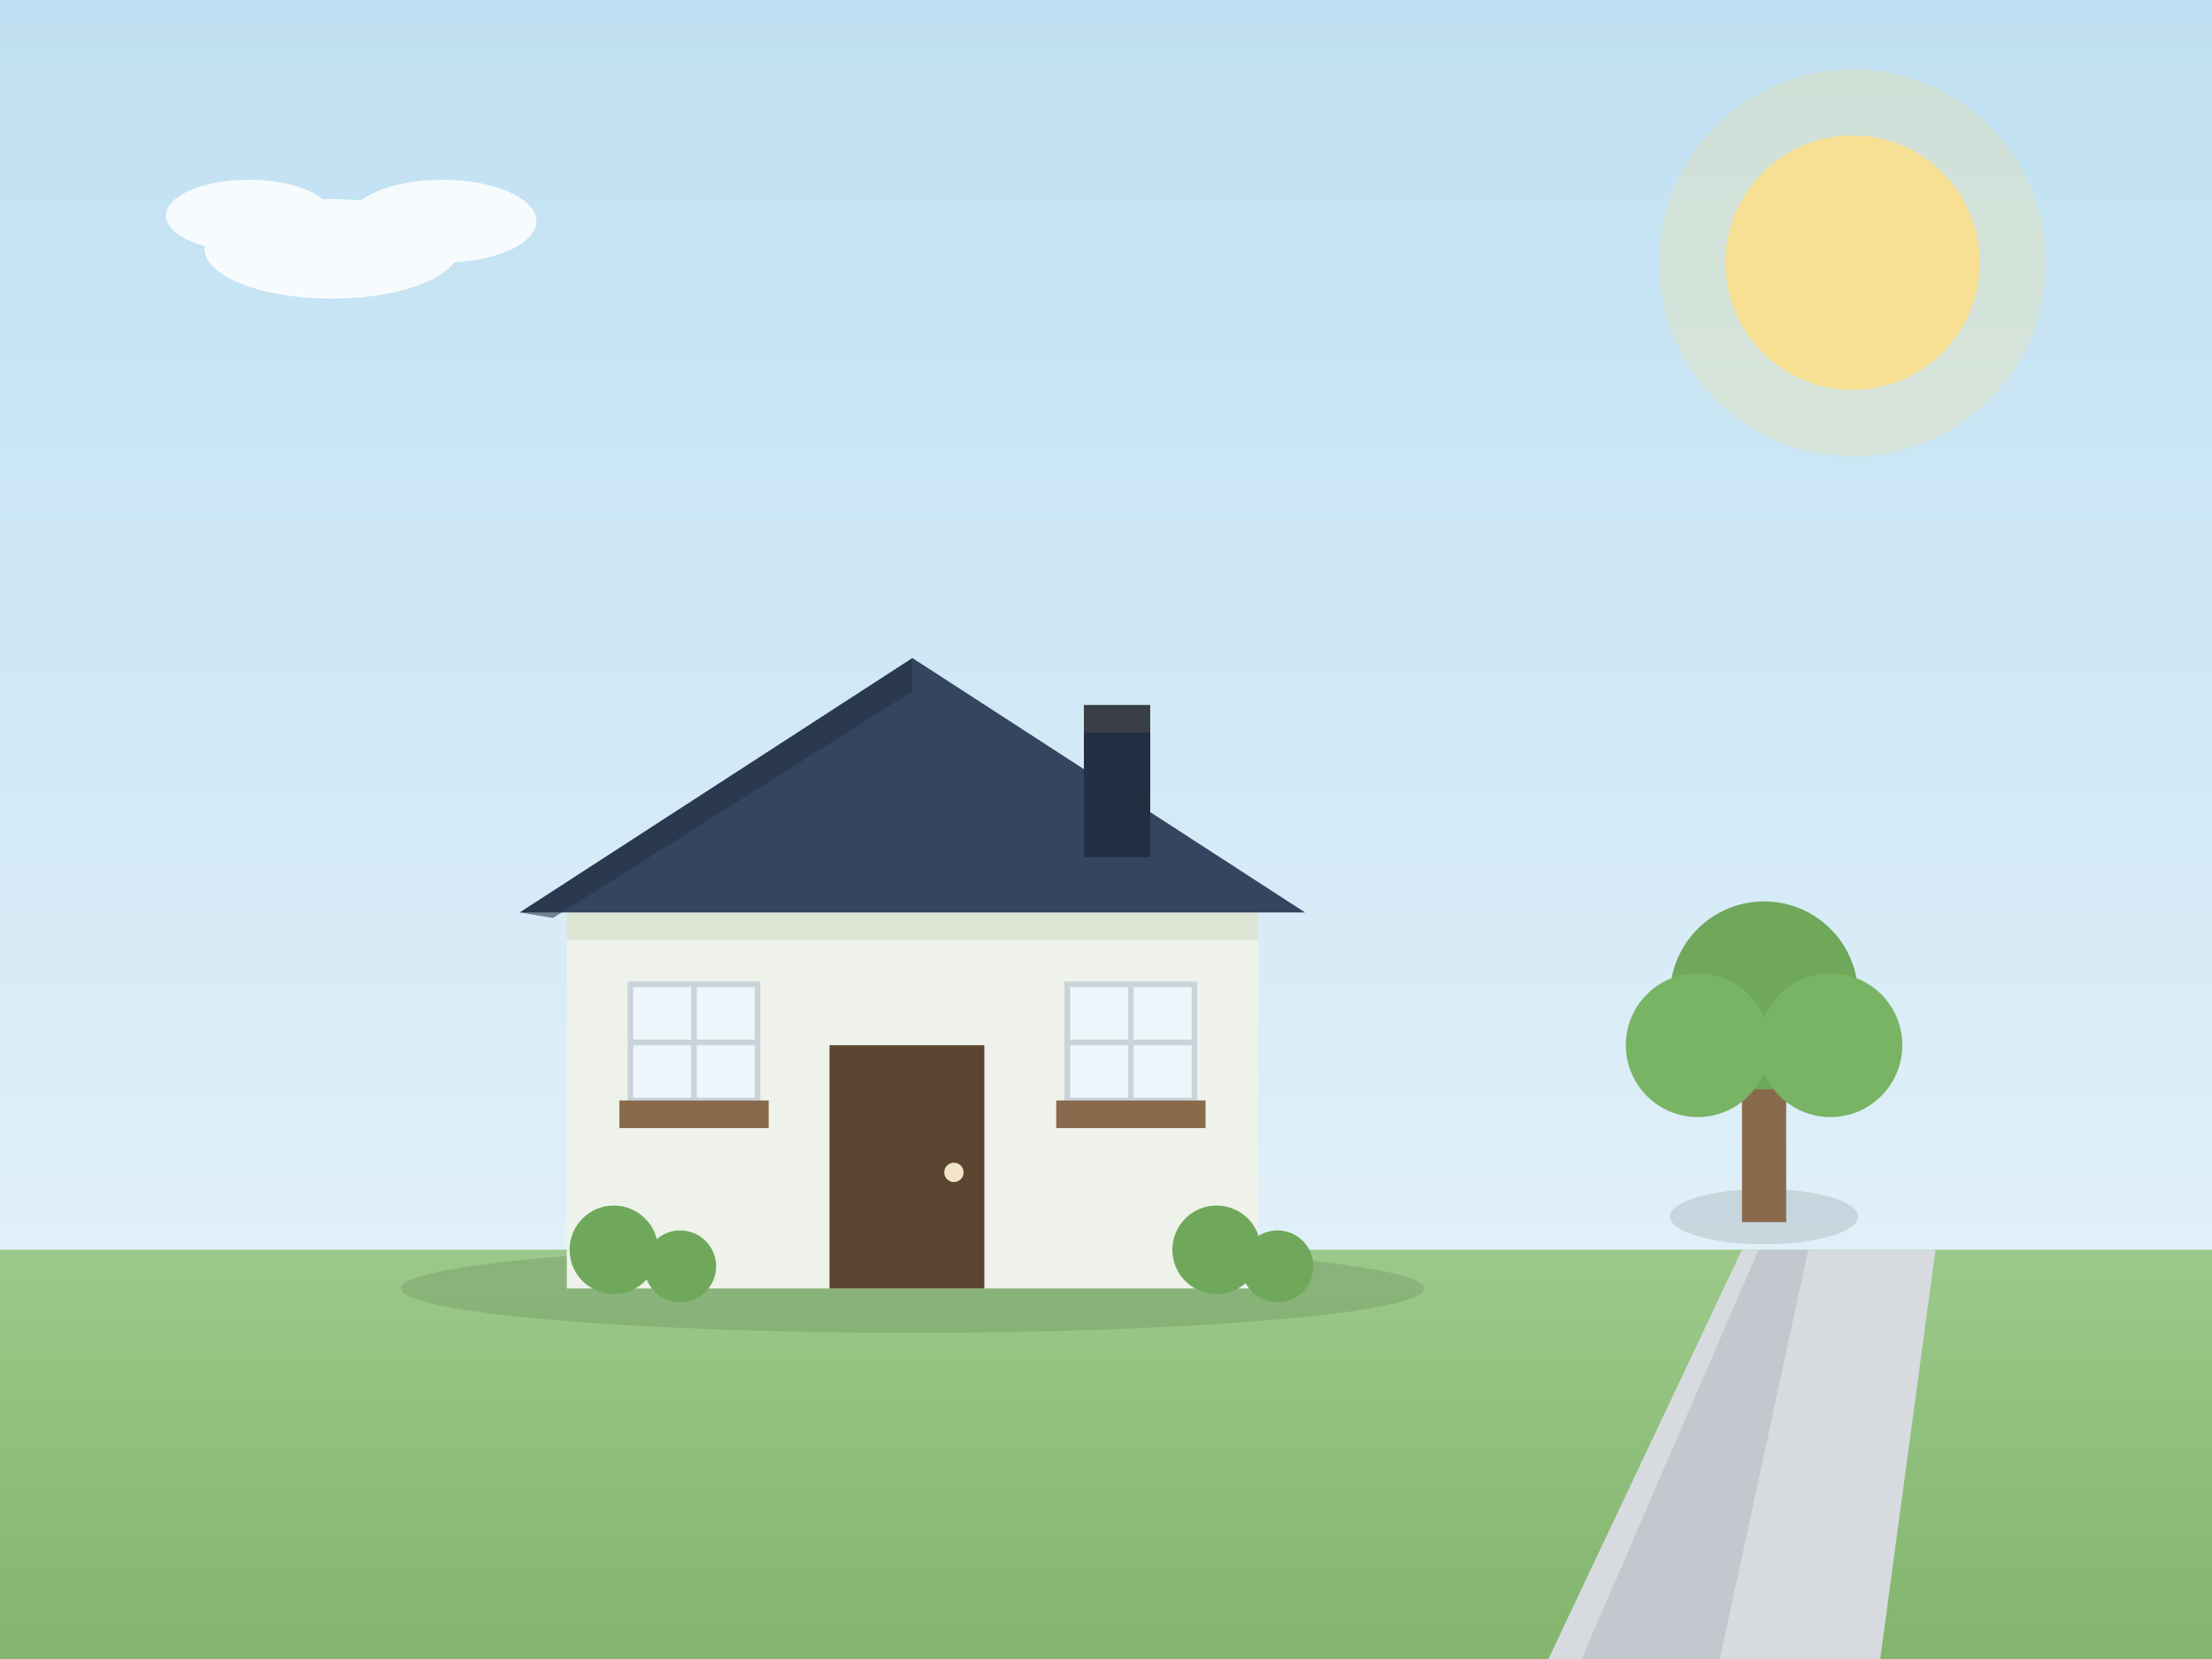
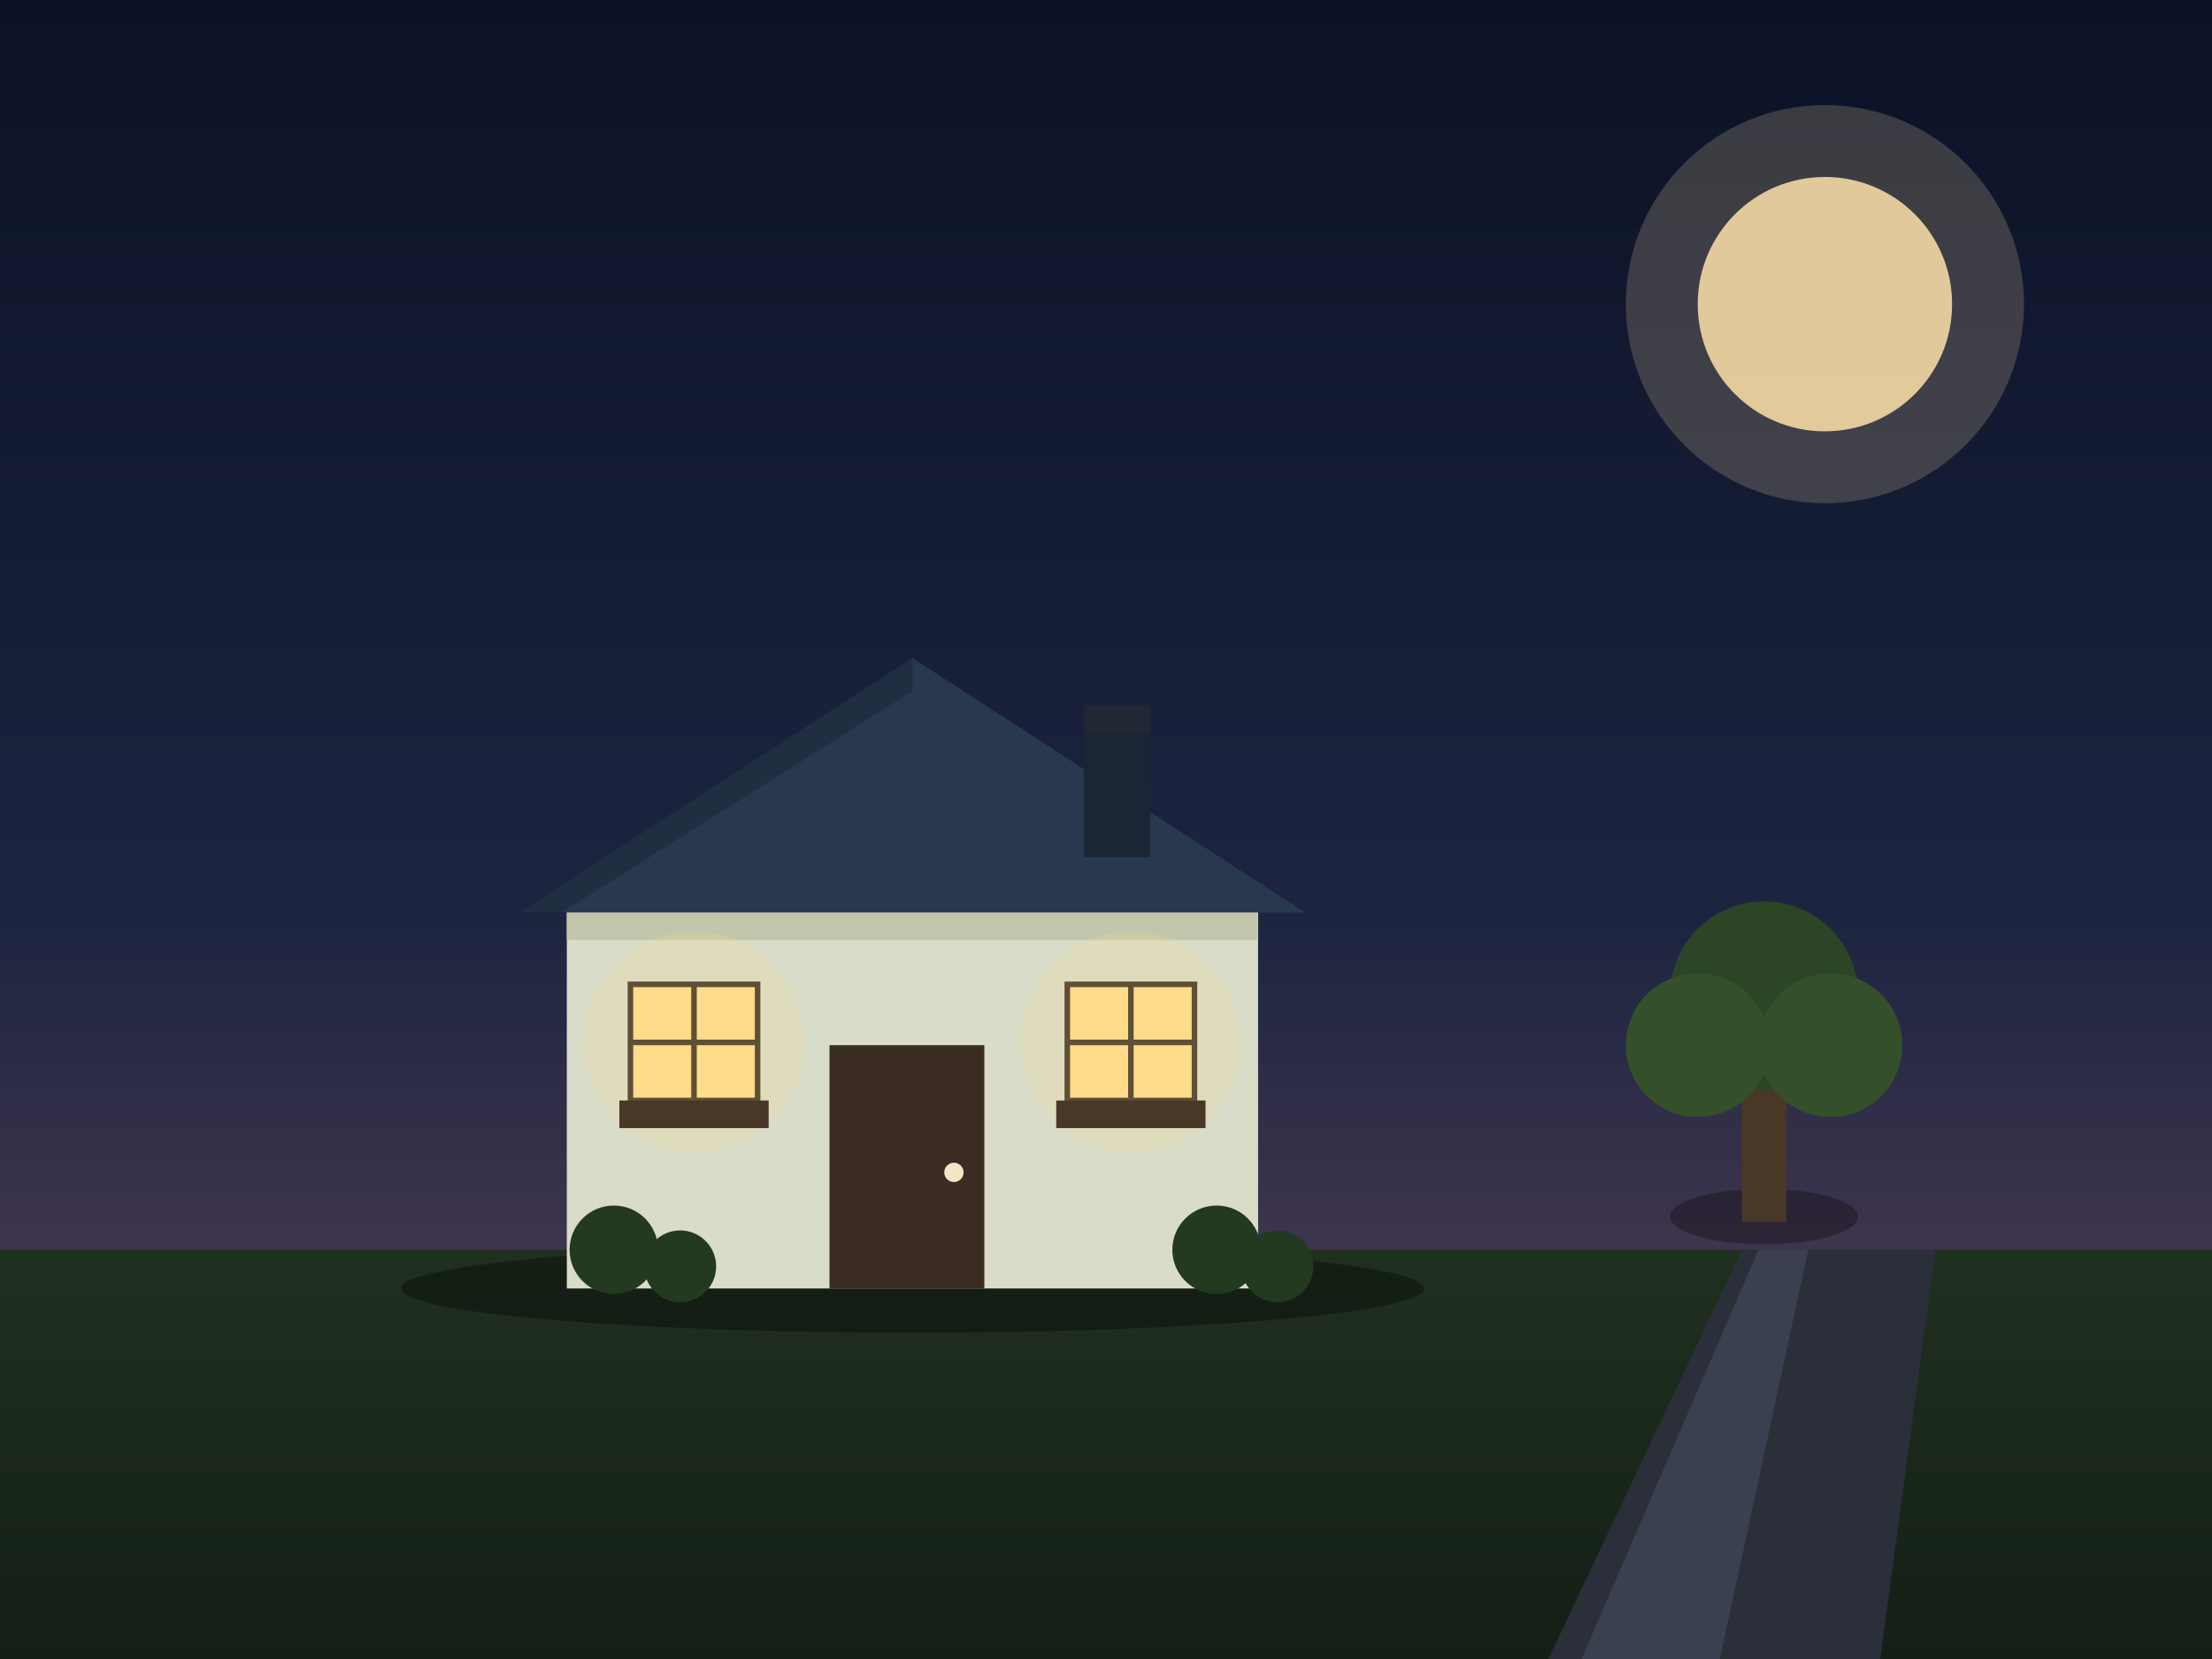
<svg xmlns="http://www.w3.org/2000/svg" viewBox="0 0 800 600" role="img" aria-label="戸建てイメージ（イラスト・プレースホルダー）">
  <defs>
    <linearGradient id="sky" x1="0%" y1="0%" x2="0%" y2="100%">
-       <stop offset="0%" stop-color="#bfe0f2" />
-       <stop offset="100%" stop-color="#eaf5fb" />
+       <stop offset="0%" stop-color="#0b1226" />
+       <stop offset="55%" stop-color="#1c2440" />
+       <stop offset="82%" stop-color="#4a3a52" />
+       <stop offset="100%" stop-color="#caa06b" />
    </linearGradient>
    <linearGradient id="grass" x1="0%" y1="0%" x2="0%" y2="100%">
-       <stop offset="0%" stop-color="#9bc98a" />
-       <stop offset="100%" stop-color="#83b56e" />
+       <stop offset="0%" stop-color="#20301f" />
+       <stop offset="100%" stop-color="#141f16" />
    </linearGradient>
  </defs>
  <rect width="800" height="600" fill="url(#sky)" />
-   <circle cx="670" cy="95" r="46" fill="#fbdf8c" opacity="0.9" />
-   <circle cx="670" cy="95" r="70" fill="#fbdf8c" opacity="0.25" />
-   <g fill="#ffffff" opacity="0.85">
-     <ellipse cx="120" cy="90" rx="46" ry="18" />
-     <ellipse cx="160" cy="80" rx="34" ry="15" />
-     <ellipse cx="90" cy="78" rx="30" ry="13" />
+   <circle cx="660" cy="110" r="46" fill="#f3d9a4" opacity="0.9" />
+   <circle cx="660" cy="110" r="72" fill="#f3d9a4" opacity="0.2" />
+   <rect x="0" y="452" width="800" height="148" fill="url(#grass)" />
+   <path d="M560,600 L630,452 L700,452 L680,600 Z" fill="#2a2f3a" />
+   <path d="M572,600 L636,452 L654,452 L622,600 Z" fill="#3a4050" />
+   <ellipse cx="330" cy="466" rx="185" ry="16" fill="rgba(0,0,0,0.35)" />
+   <g>
+     <ellipse cx="638" cy="440" rx="34" ry="10" fill="rgba(0,0,0,0.3)" />
+     <rect x="630" y="380" width="16" height="62" fill="#4a3826" />
+     <circle cx="638" cy="360" r="34" fill="#2c4526" />
+     <circle cx="614" cy="378" r="26" fill="#33502b" />
+     <circle cx="662" cy="378" r="26" fill="#33502b" />
  </g>
-   <rect x="0" y="452" width="800" height="148" fill="url(#grass)" />
-   <path d="M560,600 L630,452 L700,452 L680,600 Z" fill="#d7dbe0" />
-   <path d="M572,600 L636,452 L654,452 L622,600 Z" fill="#c3c8cf" />
-   <ellipse cx="330" cy="466" rx="185" ry="16" fill="rgba(20,30,20,0.12)" />
+   <rect x="205" y="330" width="250" height="136" fill="#d8dcc9" />
+   <rect x="205" y="330" width="250" height="10" fill="#c2c7ac" />
+   <polygon points="188,330 330,238 472,330" fill="#28394f" />
+   <polygon points="188,330 330,238 330,250 200,332" fill="#1a2536" opacity="0.55" />
+   <rect x="392" y="255" width="24" height="55" fill="#1a2536" />
+   <rect x="392" y="255" width="24" height="10" fill="#232733" />
+   <rect x="300" y="378" width="56" height="88" fill="#3a2c22" />
+   <circle cx="345" cy="424" r="3.5" fill="#f3e6c8" />
  <g>
-     <ellipse cx="638" cy="440" rx="34" ry="10" fill="rgba(20,30,20,0.12)" />
-     <rect x="630" y="380" width="16" height="62" fill="#8a6a4d" />
-     <circle cx="638" cy="360" r="34" fill="#6fa85a" />
-     <circle cx="614" cy="378" r="26" fill="#79b364" />
-     <circle cx="662" cy="378" r="26" fill="#79b364" />
+     <rect x="228" y="356" width="46" height="42" fill="#ffdb8a" />
+     <rect x="386" y="356" width="46" height="42" fill="#ffdb8a" />
  </g>
-   <rect x="205" y="330" width="250" height="136" fill="#eef2ea" />
-   <rect x="205" y="330" width="250" height="10" fill="#dde5d5" />
-   <polygon points="188,330 330,238 472,330" fill="#33455f" />
-   <polygon points="188,330 330,238 330,250 200,332" fill="#232f43" opacity="0.55" />
-   <rect x="392" y="255" width="24" height="55" fill="#232f43" />
-   <rect x="392" y="255" width="24" height="10" fill="#3a3f47" />
-   <rect x="300" y="378" width="56" height="88" fill="#5c4632" />
-   <circle cx="345" cy="424" r="3.5" fill="#f3e6c8" />
-   <g fill="#eef6fb" stroke="#c9d3da" stroke-width="2">
+   <g fill="none" stroke="#3a2f22" stroke-width="2">
    <rect x="228" y="356" width="46" height="42" />
-     <rect x="386" y="356" width="46" height="42" />
-   </g>
-   <g stroke="#c9d3da" stroke-width="2">
    <line x1="251" y1="356" x2="251" y2="398" />
    <line x1="228" y1="377" x2="274" y2="377" />
+     <rect x="386" y="356" width="46" height="42" />
    <line x1="409" y1="356" x2="409" y2="398" />
    <line x1="386" y1="377" x2="432" y2="377" />
  </g>
-   <rect x="224" y="398" width="54" height="10" fill="#8a6a4d" />
-   <rect x="382" y="398" width="54" height="10" fill="#8a6a4d" />
-   <g fill="#6fa85a">
+   <circle cx="251" cy="377" r="40" fill="#ffdb8a" opacity="0.18" />
+   <circle cx="409" cy="377" r="40" fill="#ffdb8a" opacity="0.18" />
+   <rect x="224" y="398" width="54" height="10" fill="#4a3826" />
+   <rect x="382" y="398" width="54" height="10" fill="#4a3826" />
+   <g fill="#233920">
    <circle cx="222" cy="452" r="16" />
    <circle cx="246" cy="458" r="13" />
    <circle cx="440" cy="452" r="16" />
    <circle cx="462" cy="458" r="13" />
  </g>
</svg>
